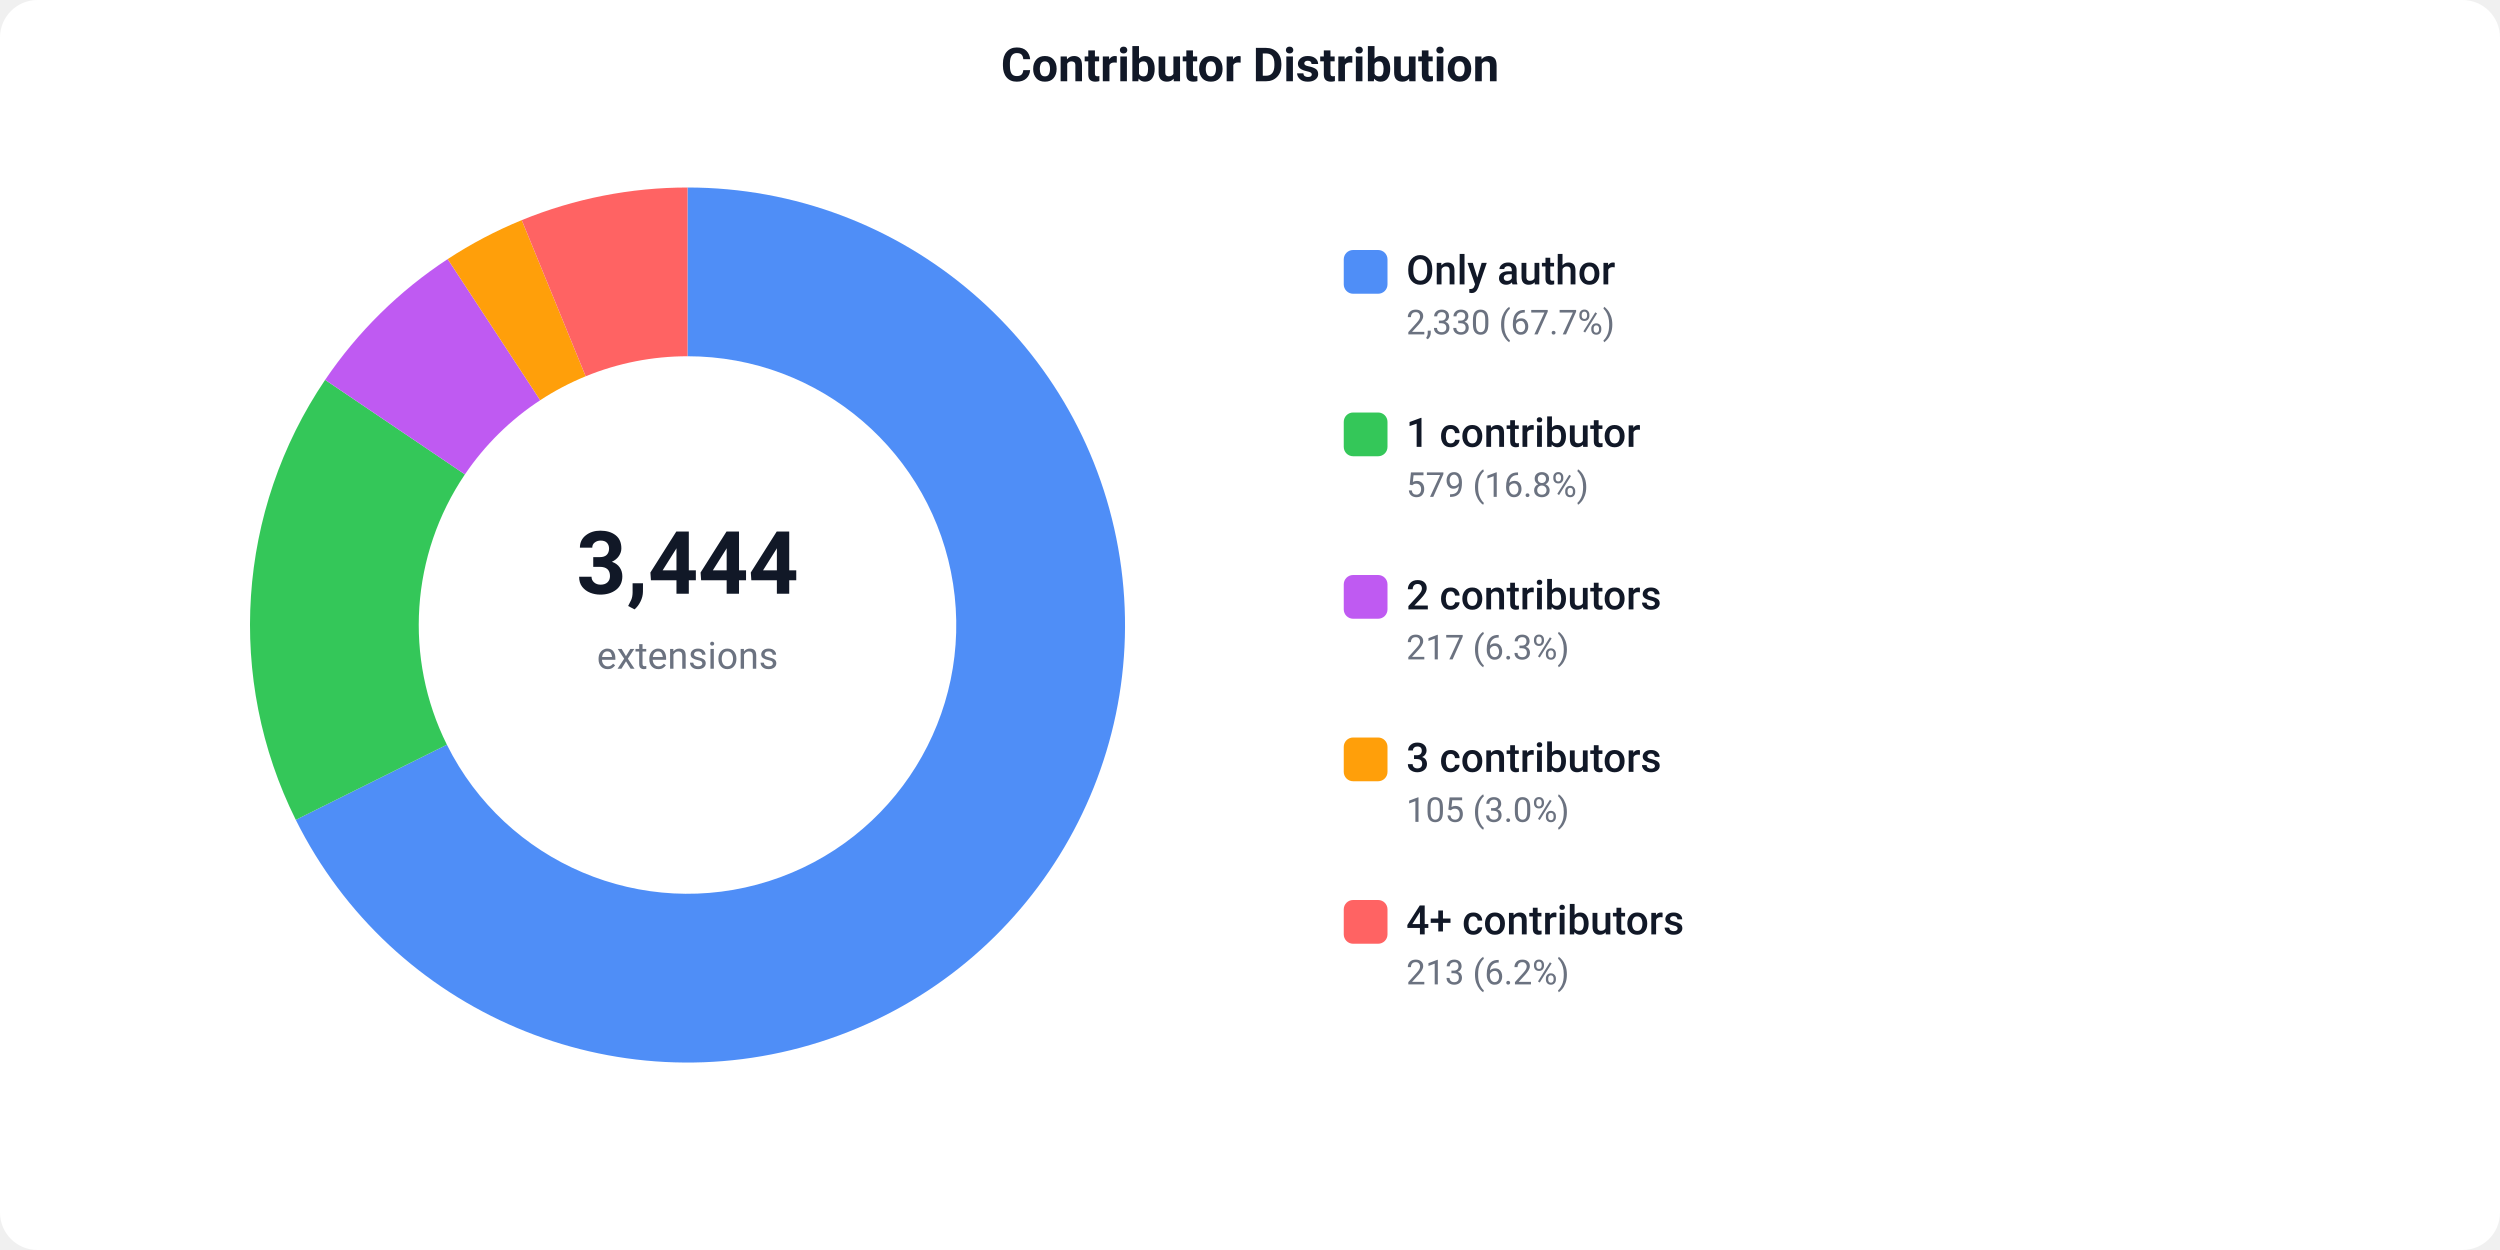
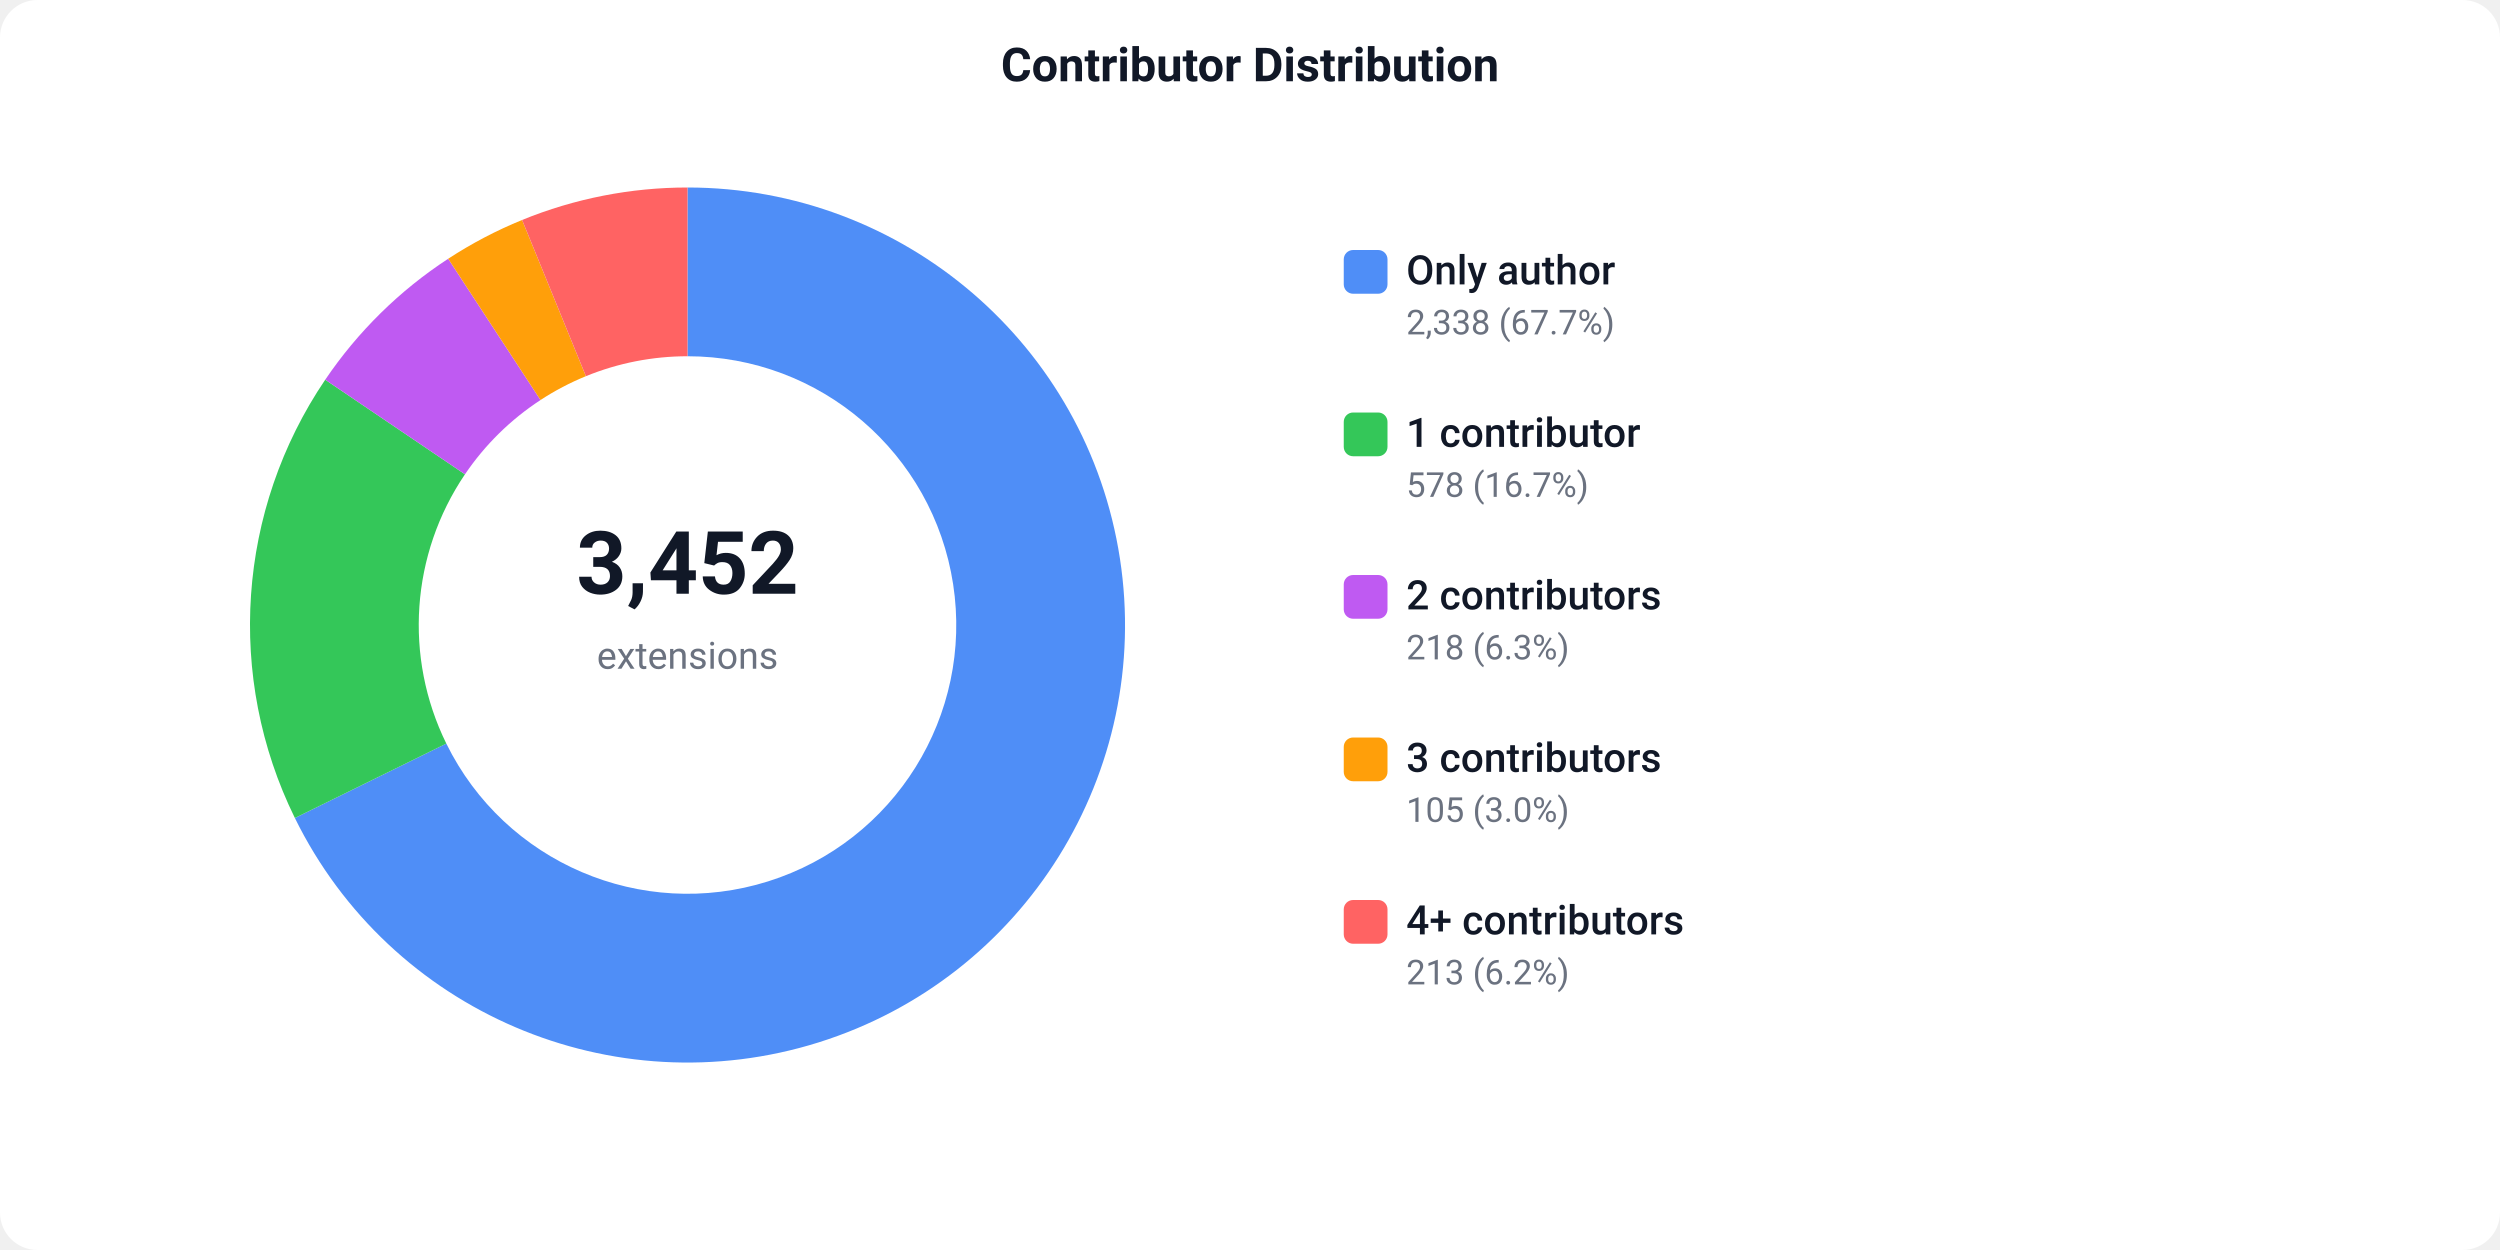
<svg xmlns="http://www.w3.org/2000/svg" width="800" height="400" viewBox="0 0 800 400">
  <defs>
    <style>text { font-family: -apple-system, BlinkMacSystemFont, 'Segoe UI', Roboto, sans-serif; }</style>
  </defs>
  <rect width="800" height="400" fill="#ffffff" rx="12" />
  <text x="400" y="26" text-anchor="middle" font-size="15" font-weight="600" fill="#111827">Contributor Distribution</text>
-   <path d="M 220.00 60.00 A 140 140 0 1 1 94.65 262.35 L 143.00 238.30 A 86 86 0 1 0 220.00 114.00 Z" fill="#4F8EF7" />
-   <path d="M 94.65 262.35 A 140 140 0 0 1 104.04 121.56 L 148.77 151.81 A 86 86 0 0 0 143.00 238.30 Z" fill="#34C759" />
-   <path d="M 104.04 121.56 A 140 140 0 0 1 143.26 82.91 L 172.86 128.07 A 86 86 0 0 0 148.77 151.81 Z" fill="#BF5AF2" />
-   <path d="M 143.26 82.91 A 140 140 0 0 1 166.96 70.44 L 187.42 120.41 A 86 86 0 0 0 172.86 128.07 Z" fill="#FF9F0A" />
-   <path d="M 166.96 70.44 A 140 140 0 0 1 220.00 60.00 L 220.00 114.00 A 86 86 0 0 0 187.42 120.41 Z" fill="#FF6363" />
-   <text x="220" y="190" text-anchor="middle" font-size="28" font-weight="700" fill="#111827">3,444</text>
+   <path d="M 220.00 60.00 A 140 140 0 1 1 94.36 261.76 L 142.82 237.94 A 86 86 0 1 0 220.00 114.00 Z" fill="#4F8EF7" />
+   <path d="M 94.36 261.76 A 140 140 0 0 1 104.07 121.51 L 148.79 151.78 A 86 86 0 0 0 142.82 237.94 Z" fill="#34C759" />
+   <path d="M 104.07 121.51 A 140 140 0 0 1 143.42 82.80 L 172.96 128.01 A 86 86 0 0 0 148.79 151.78 Z" fill="#BF5AF2" />
+   <path d="M 143.42 82.80 A 140 140 0 0 1 167.07 70.39 L 187.49 120.38 A 86 86 0 0 0 172.96 128.01 Z" fill="#FF9F0A" />
+   <path d="M 167.07 70.39 A 140 140 0 0 1 220.00 60.00 L 220.00 114.00 A 86 86 0 0 0 187.49 120.38 Z" fill="#FF6363" />
+   <text x="220" y="190" text-anchor="middle" font-size="28" font-weight="700" fill="#111827">3,452</text>
  <text x="220" y="214" text-anchor="middle" font-size="12" fill="#6b7280">extensions</text>
  <rect x="430" y="80" width="14" height="14" fill="#4F8EF7" rx="3" />
  <text x="450" y="91" font-size="13" font-weight="500" fill="#111827">Only author</text>
-   <text x="450" y="107" font-size="11" fill="#6b7280">2,330 (67.7%)</text>
+   <text x="450" y="107" font-size="11" fill="#6b7280">2,338 (67.7%)</text>
  <rect x="430" y="132" width="14" height="14" fill="#34C759" rx="3" />
  <text x="450" y="143" font-size="13" font-weight="500" fill="#111827">1 contributor</text>
-   <text x="450" y="159" font-size="11" fill="#6b7280">579 (16.8%)</text>
+   <text x="450" y="159" font-size="11" fill="#6b7280">578 (16.7%)</text>
  <rect x="430" y="184" width="14" height="14" fill="#BF5AF2" rx="3" />
  <text x="450" y="195" font-size="13" font-weight="500" fill="#111827">2 contributors</text>
-   <text x="450" y="211" font-size="11" fill="#6b7280">217 (6.3%)</text>
+   <text x="450" y="211" font-size="11" fill="#6b7280">218 (6.3%)</text>
  <rect x="430" y="236" width="14" height="14" fill="#FF9F0A" rx="3" />
  <text x="450" y="247" font-size="13" font-weight="500" fill="#111827">3 contributors</text>
  <text x="450" y="263" font-size="11" fill="#6b7280">105 (3.0%)</text>
  <rect x="430" y="288" width="14" height="14" fill="#FF6363" rx="3" />
  <text x="450" y="299" font-size="13" font-weight="500" fill="#111827">4+ contributors</text>
  <text x="450" y="315" font-size="11" fill="#6b7280">213 (6.2%)</text>
</svg>
